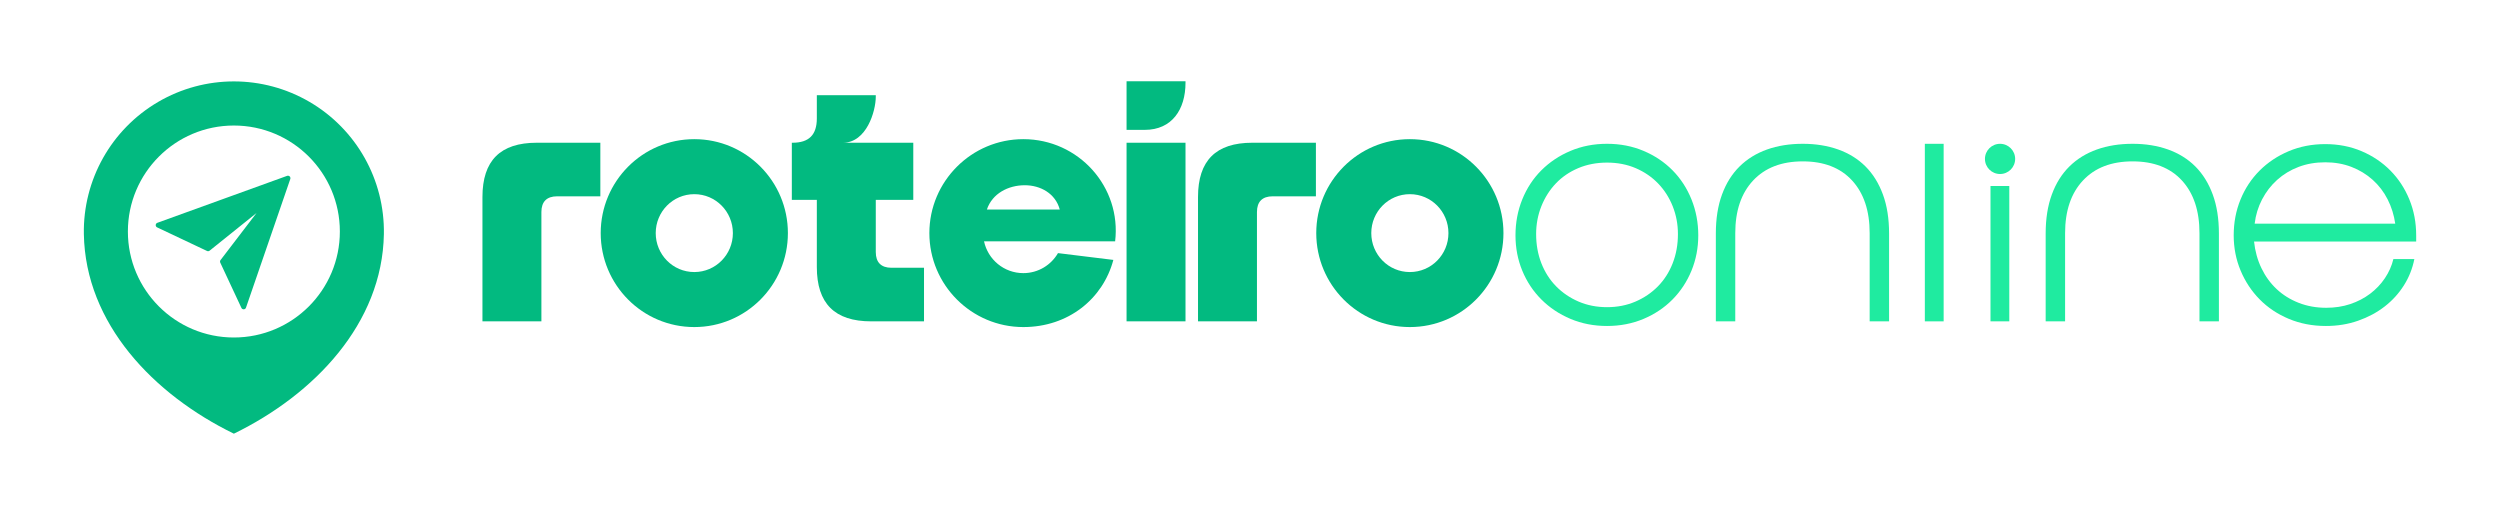
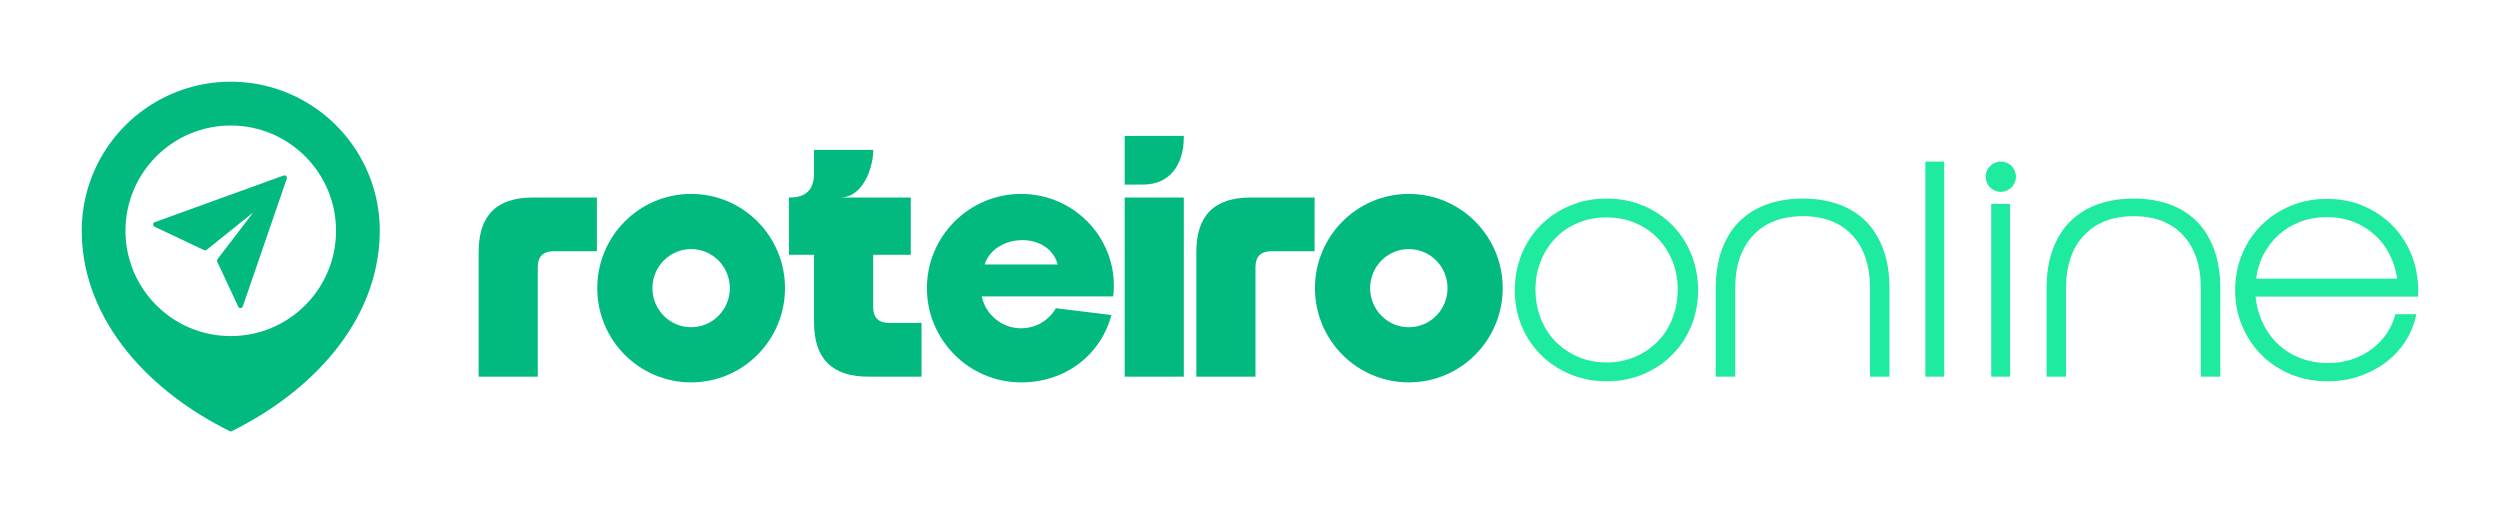
- <svg xmlns="http://www.w3.org/2000/svg" viewBox="0 0 1081.9 223.4" width="1082" height="223">
-   <g transform="translate(100.38 31.15) scale(0.1492)">
+ <svg xmlns="http://www.w3.org/2000/svg" viewBox="0 0 1080.7 221.9" width="1081" height="222">
+   <g transform="translate(99.75 31.19) scale(0.14776)">
    <g transform="translate(-540.5)">
      <path fill-rule="evenodd" fill="#02BA80" d="M976.43 471.61 C971.89 731.57 774.18 937.53 540.50 1051.50 C306.82 937.53 109.11 731.57 104.57 471.61 A436.0 436.0 0 1 1 976.43 471.61Z M232.5 464.0 a308.0 308.0 0 1 0 616.0 0 a308.0 308.0 0 1 0 -616.0 0Z" />
      <polygon points="697.64,309.03 320.58,445.49 465.53,514.01 648.25,367.28 507.49,551.36 568.93,682.86" fill="#02BA80" stroke="#02BA80" stroke-width="14.44" stroke-linejoin="round" />
    </g>
  </g>
-   <g transform="translate(-24.40 -283.88)">
+   <g transform="translate(-25.65 -260.41)">
    <g fill="#02BA80">
      <path d="M 258.117 423.211 L 232.559 423.211 L 232.559 369.309 C 232.559 353.508 240.305 345.766 256.105 345.766 L 283.676 345.766 L 283.676 368.996 L 264.934 368.996 C 260.441 368.996 258.117 371.32 258.117 375.812 Z M 258.117 423.211 " />
      <path d="M 324.41 401.836 C 333.707 401.836 341.141 394.246 341.141 384.949 C 341.141 375.656 333.707 368.066 324.41 368.066 C 315.117 368.066 307.684 375.656 307.684 384.949 C 307.684 394.246 315.117 401.836 324.41 401.836 M 324.41 344.215 C 346.871 344.215 364.992 362.492 364.992 384.949 C 364.992 407.41 346.871 425.688 324.41 425.688 C 301.953 425.688 283.832 407.41 283.832 384.949 C 283.832 362.492 301.953 344.215 324.41 344.215 " />
      <path d="M 377.539 325.164 L 403.098 325.164 L 403.098 325.781 C 403.098 332.133 399.07 345.766 388.848 345.766 L 419.359 345.766 L 419.359 370.547 L 403.098 370.547 L 403.098 393.16 C 403.098 397.652 405.422 399.977 409.91 399.977 L 424.008 399.977 L 424.008 423.211 L 401.082 423.211 C 385.285 423.211 377.539 415.465 377.539 399.668 L 377.539 370.547 L 366.695 370.547 L 366.695 345.766 L 367.008 345.766 C 374.133 345.766 377.539 342.355 377.539 335.23 Z M 377.539 325.164 " />
      <path d="M 482.867 374.727 C 481.008 367.758 474.504 364.195 467.688 364.195 C 460.562 364.195 453.594 367.758 451.27 374.727 Z M 467.066 402.301 C 473.574 402.301 479.148 398.738 482.094 393.625 L 506.102 396.57 C 501.609 413.453 486.582 425.688 467.066 425.688 C 444.609 425.688 426.332 407.41 426.332 384.953 C 426.332 362.492 444.609 344.215 467.066 344.215 C 491.074 344.215 509.664 364.969 506.875 388.516 L 450.031 388.516 C 451.734 396.414 458.703 402.301 467.066 402.301 " />
      <path d="M 511.828 345.766 L 537.387 345.766 L 537.387 423.211 L 511.828 423.211 Z M 519.73 340.188 L 511.828 340.188 L 511.828 319.121 L 537.387 319.121 L 537.387 319.742 C 537.387 331.359 531.5 340.188 519.73 340.188 " />
      <path d="M 568.367 423.211 L 542.809 423.211 L 542.809 369.309 C 542.809 353.508 550.555 345.766 566.352 345.766 L 593.926 345.766 L 593.926 368.996 L 575.18 368.996 C 570.691 368.996 568.367 371.32 568.367 375.812 Z M 568.367 423.211 " />
      <path d="M 634.66 401.836 C 643.953 401.836 651.391 394.246 651.391 384.949 C 651.391 375.656 643.953 368.066 634.66 368.066 C 625.367 368.066 617.934 375.656 617.934 384.949 C 617.934 394.246 625.367 401.836 634.66 401.836 M 634.66 344.215 C 657.121 344.215 675.242 362.492 675.242 384.949 C 675.242 407.41 657.121 425.688 634.66 425.688 C 612.203 425.688 594.078 407.41 594.078 384.949 C 594.078 362.492 612.203 344.215 634.66 344.215 " />
    </g>
    <g fill="#1FEBA0">
      <path d="M 720.148 354.379 C 715.605 354.379 711.438 355.184 707.652 356.785 C 703.867 358.391 700.637 360.594 697.965 363.402 C 695.289 366.207 693.195 369.508 691.68 373.293 C 690.168 377.082 689.41 381.109 689.41 385.387 C 689.41 389.93 690.168 394.141 691.68 398.016 C 693.195 401.891 695.336 405.234 698.098 408.043 C 700.855 410.848 704.113 413.051 707.852 414.656 C 711.594 416.258 715.695 417.062 720.148 417.062 C 724.602 417.062 728.703 416.258 732.445 414.656 C 736.188 413.051 739.438 410.848 742.203 408.043 C 744.961 405.234 747.102 401.891 748.617 398.016 C 750.129 394.141 750.891 389.93 750.891 385.387 C 750.891 381.109 750.129 377.082 748.617 373.293 C 747.102 369.508 744.984 366.207 742.27 363.402 C 739.551 360.594 736.32 358.391 732.578 356.785 C 728.836 355.184 724.695 354.379 720.148 354.379 M 720.148 425.215 C 714.445 425.215 709.168 424.188 704.312 422.141 C 699.453 420.09 695.246 417.285 691.68 413.719 C 688.117 410.16 685.355 405.992 683.395 401.223 C 681.434 396.461 680.457 391.355 680.457 385.922 C 680.457 380.398 681.434 375.211 683.395 370.352 C 685.355 365.496 688.117 361.285 691.68 357.723 C 695.246 354.16 699.453 351.352 704.312 349.301 C 709.168 347.254 714.445 346.227 720.148 346.227 C 725.852 346.227 731.129 347.254 735.988 349.301 C 740.844 351.352 745.031 354.16 748.551 357.723 C 752.07 361.285 754.809 365.496 756.77 370.352 C 758.727 375.211 759.711 380.398 759.711 385.922 C 759.711 391.355 758.727 396.461 756.77 401.223 C 754.809 405.992 752.07 410.16 748.551 413.719 C 745.031 417.285 740.844 420.09 735.988 422.141 C 731.129 424.188 725.852 425.215 720.148 425.215 " />
      <path d="M 775.75 423.211 L 767.328 423.211 L 767.328 385.117 C 767.328 378.703 768.219 373.07 770.004 368.215 C 771.781 363.359 774.324 359.305 777.621 356.051 C 780.914 352.801 784.883 350.352 789.516 348.699 C 794.145 347.051 799.316 346.227 805.02 346.227 C 810.633 346.227 815.754 347.051 820.391 348.699 C 825.02 350.352 828.965 352.801 832.219 356.051 C 835.469 359.305 837.984 363.359 839.77 368.215 C 841.551 373.07 842.441 378.703 842.441 385.117 L 842.441 423.211 L 834.02 423.211 L 834.02 384.988 C 834.02 375.277 831.48 367.656 826.402 362.133 C 821.324 356.609 814.195 353.848 805.02 353.848 C 795.84 353.848 788.668 356.609 783.5 362.133 C 778.332 367.656 775.75 375.277 775.75 384.988 Z M 775.75 423.211 " />
-       <path d="M866.098 423.211 L857.945 423.211 L857.945 346.23 L866.098 346.23 Z" />
-       <path d="M886.41 364.528 L894.562 364.528 L894.562 423.211 L886.41 423.211 Z M884.006 352.779 a6.549 6.549 0 1 0 13.098 0 a6.549 6.549 0 1 0 -13.098 0Z" />
+       <path d="M866.098 423.211 L857.945 423.211 L857.945 330.23 L866.098 330.23 Z" />
+       <path d="M886.41 348.528 L894.562 348.528 L894.562 423.211 L886.41 423.211 Z M884.006 336.779 a6.549 6.549 0 1 0 13.098 0 a6.549 6.549 0 1 0 -13.098 0Z" />
      <path d="M 918.754 423.211 L 910.332 423.211 L 910.332 385.117 C 910.332 378.703 911.223 373.07 913.008 368.215 C 914.789 363.359 917.328 359.305 920.625 356.051 C 923.918 352.801 927.887 350.352 932.52 348.699 C 937.152 347.051 942.32 346.227 948.023 346.227 C 953.637 346.227 958.758 347.051 963.395 348.699 C 968.023 350.352 971.969 352.801 975.223 356.051 C 978.473 359.305 980.988 363.359 982.773 368.215 C 984.555 373.07 985.445 378.703 985.445 385.117 L 985.445 423.211 L 977.023 423.211 L 977.023 384.988 C 977.023 375.277 974.484 367.656 969.406 362.133 C 964.328 356.609 957.199 353.848 948.023 353.848 C 938.844 353.848 931.672 356.609 926.508 362.133 C 921.336 367.656 918.754 375.277 918.754 384.988 Z M 918.754 423.211 " />
      <path d="M 1061.895 380.844 C 1061.359 377.102 1060.266 373.605 1058.617 370.352 C 1056.969 367.102 1054.809 364.27 1052.137 361.863 C 1049.461 359.461 1046.391 357.59 1042.914 356.25 C 1039.441 354.914 1035.652 354.246 1031.555 354.246 C 1027.367 354.246 1023.512 354.914 1019.992 356.25 C 1016.473 357.59 1013.379 359.461 1010.703 361.863 C 1008.031 364.27 1005.848 367.102 1004.156 370.352 C 1002.461 373.605 1001.395 377.102 1000.949 380.844 Z M 1000.68 388.594 C 1001.125 392.785 1002.195 396.637 1003.887 400.156 C 1005.578 403.676 1007.785 406.703 1010.504 409.242 C 1013.219 411.785 1016.406 413.766 1020.062 415.191 C 1023.711 416.617 1027.676 417.328 1031.957 417.328 C 1035.699 417.328 1039.172 416.797 1042.379 415.727 C 1045.586 414.656 1048.461 413.164 1051 411.25 C 1053.539 409.332 1055.676 407.086 1057.414 404.5 C 1059.152 401.918 1060.375 399.152 1061.09 396.215 L 1070.18 396.215 C 1069.375 400.312 1067.863 404.121 1065.633 407.641 C 1063.406 411.16 1060.621 414.211 1057.281 416.797 C 1053.941 419.379 1050.109 421.43 1045.789 422.941 C 1041.465 424.457 1036.812 425.215 1031.82 425.215 C 1026.027 425.215 1020.684 424.188 1015.785 422.141 C 1010.883 420.094 1006.672 417.285 1003.152 413.719 C 999.633 410.16 996.871 405.992 994.867 401.223 C 992.863 396.461 991.859 391.355 991.859 385.922 C 991.859 380.398 992.84 375.23 994.801 370.418 C 996.758 365.605 999.523 361.422 1003.086 357.855 C 1006.648 354.293 1010.859 351.484 1015.715 349.434 C 1020.57 347.387 1025.852 346.363 1031.555 346.363 C 1037.254 346.363 1042.512 347.387 1047.324 349.434 C 1052.137 351.484 1056.301 354.293 1059.82 357.855 C 1063.34 361.422 1066.078 365.605 1068.039 370.418 C 1070 375.23 1070.98 380.398 1070.98 385.922 L 1070.98 388.594 Z M 1000.68 388.594 " />
    </g>
  </g>
</svg>
